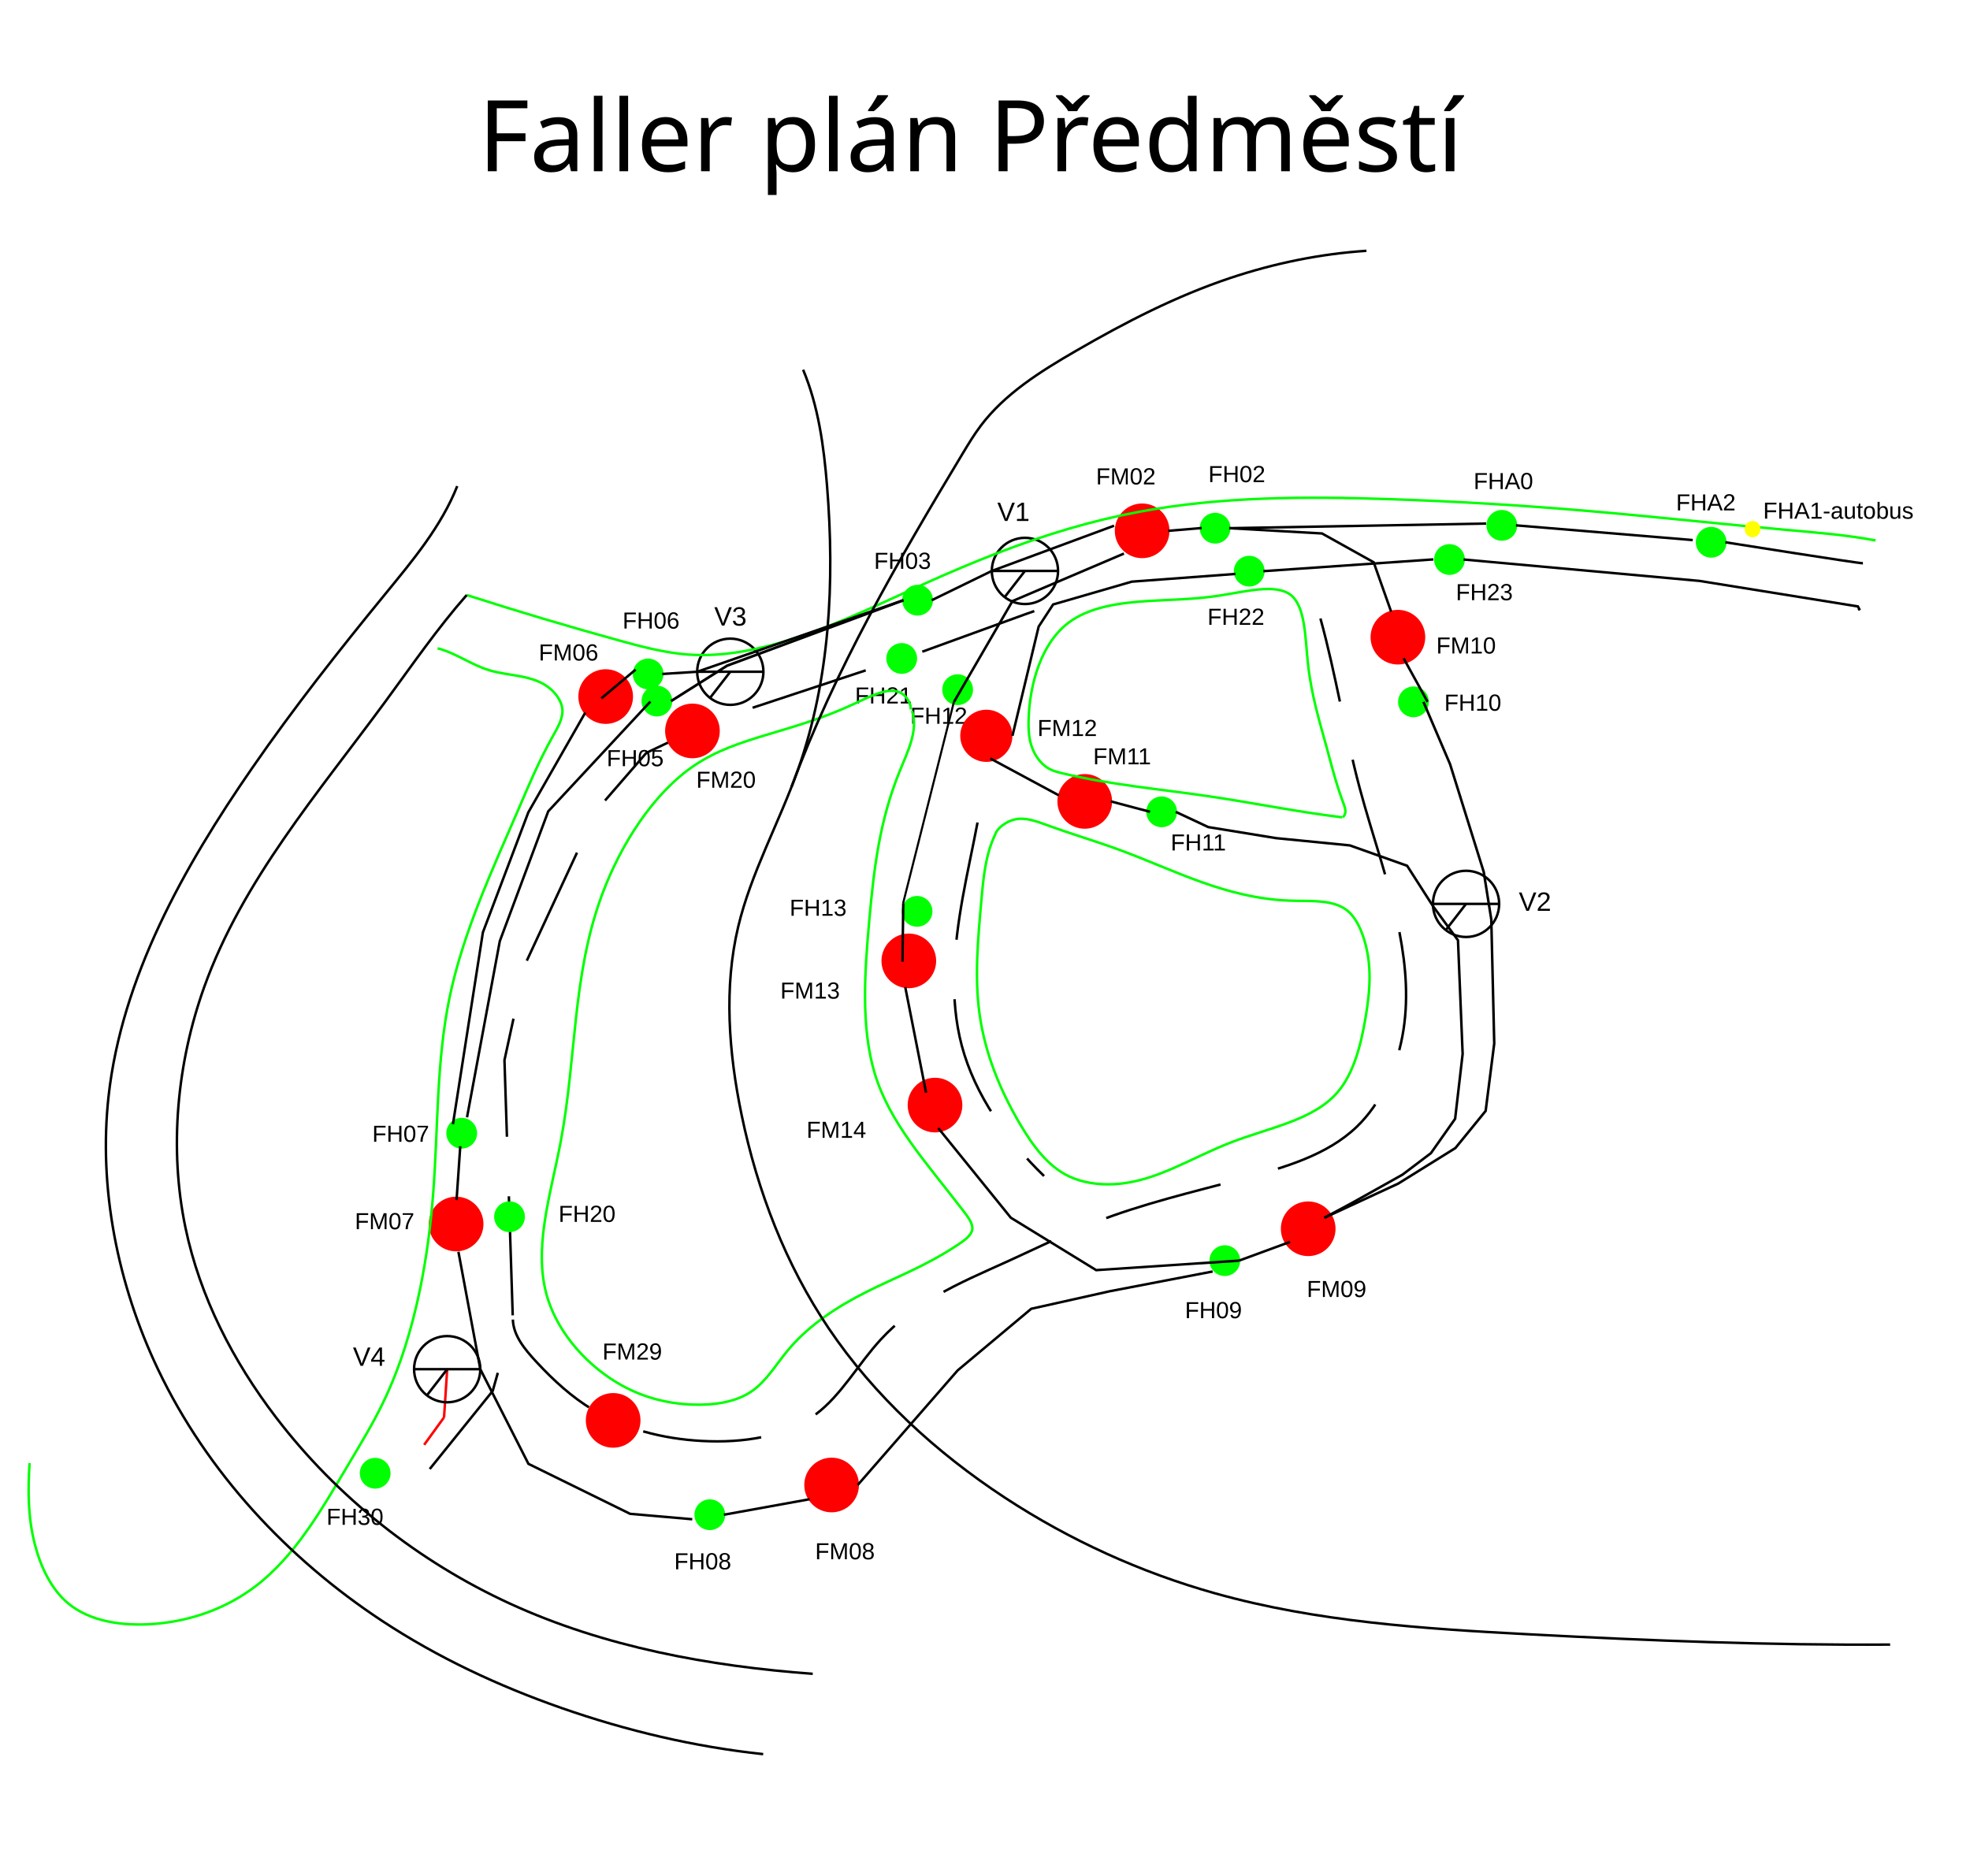
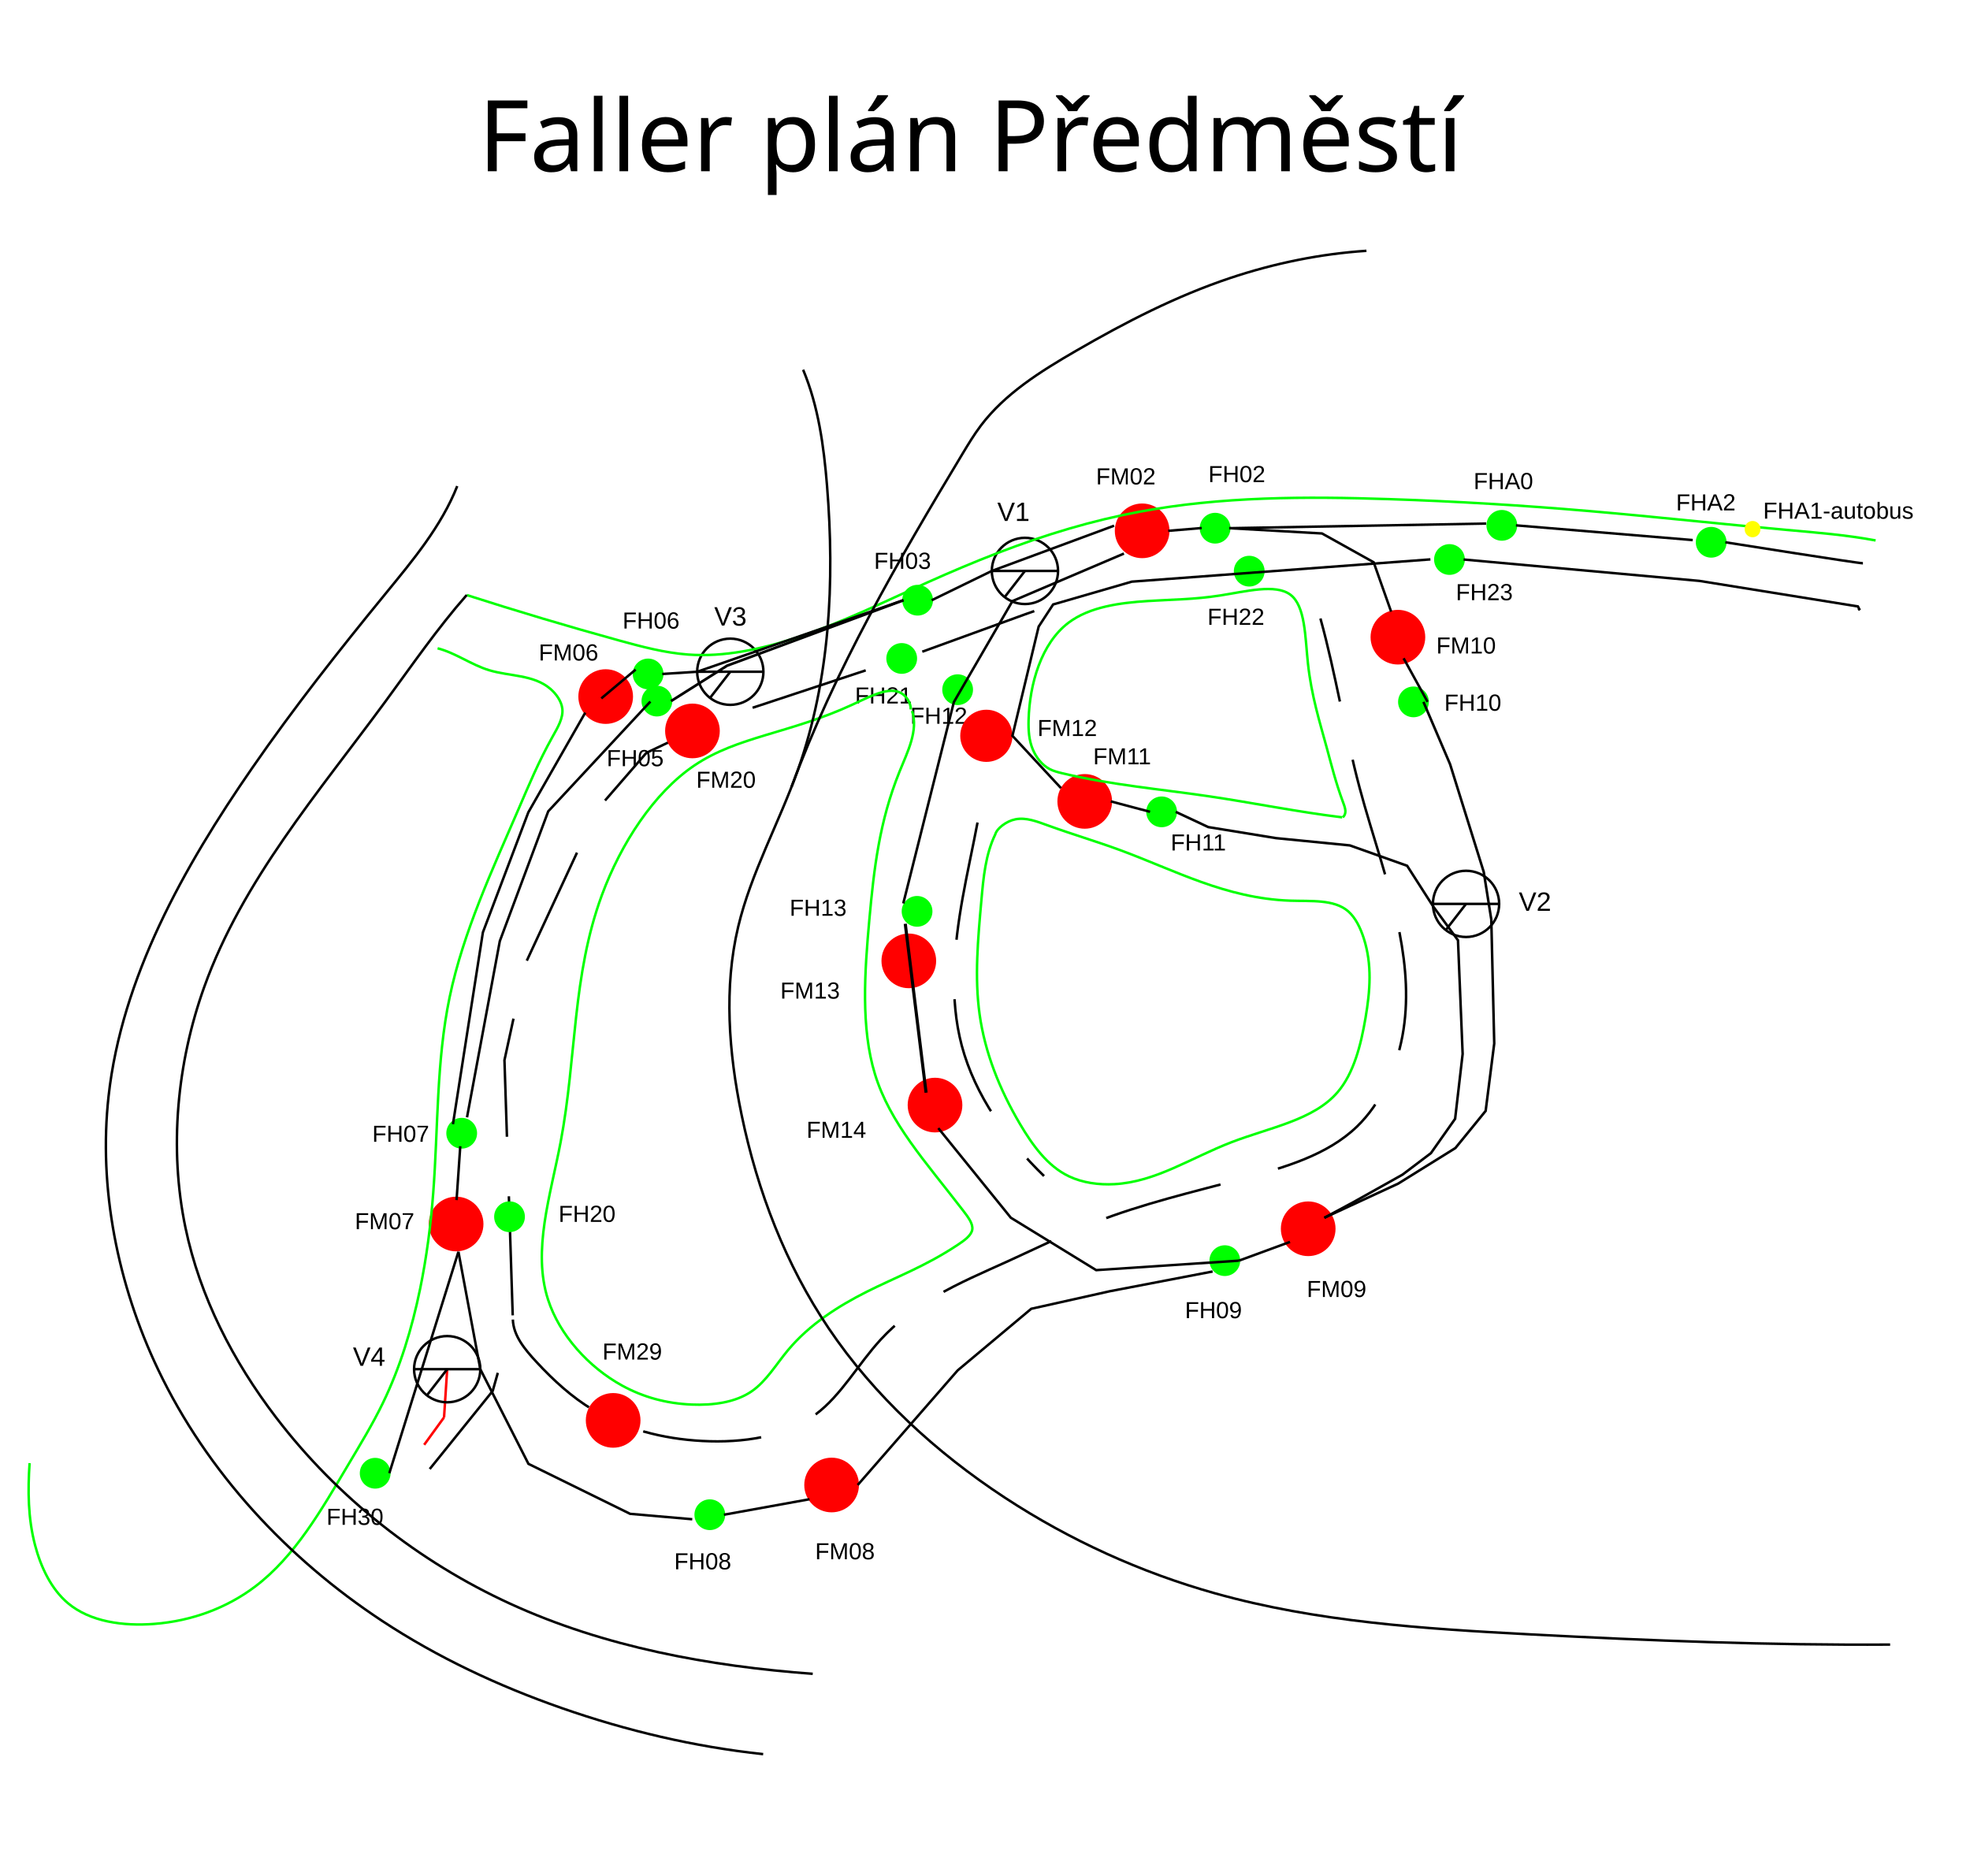
<svg xmlns="http://www.w3.org/2000/svg" id="svg8" version="1.1" viewBox="0 0 210 200" height="200mm" width="210mm">
  <defs id="defs2">
    <marker id="DistanceX" orient="auto" refX="0" refY="0" style="overflow:visible">
      <path d="M 3,-3 -3,3 M 0,-5 V 5" style="stroke:#000000;stroke-width:0.5" id="path833" />
    </marker>
    <pattern id="Hatch" patternUnits="userSpaceOnUse" width="8" height="8" x="0" y="0">
      <path d="M8 4 l-4,4" stroke="#000000" stroke-width="0.25" linecap="square" id="path836" />
      <path d="M6 2 l-4,4" stroke="#000000" stroke-width="0.25" linecap="square" id="path838" />
      <path d="M4 0 l-4,4" stroke="#000000" stroke-width="0.25" linecap="square" id="path840" />
    </pattern>
    <marker id="DistanceX-0" orient="auto" refX="0" refY="0" style="overflow:visible">
      <path d="M 3,-3 -3,3 M 0,-5 V 5" style="stroke:#000000;stroke-width:0.5" id="path868" />
    </marker>
    <pattern id="Hatch-3" patternUnits="userSpaceOnUse" width="8" height="8" x="0" y="0">
      <path d="M8 4 l-4,4" stroke="#000000" stroke-width="0.25" linecap="square" id="path871" />
      <path d="M6 2 l-4,4" stroke="#000000" stroke-width="0.25" linecap="square" id="path873" />
      <path d="M4 0 l-4,4" stroke="#000000" stroke-width="0.25" linecap="square" id="path875" />
    </pattern>
    <symbol id="*Model_Space" />
    <symbol id="*Paper_Space" />
    <symbol id="*Paper_Space0" />
  </defs>
  <g id="layer1" transform="translate(0,-10)">
    <g transform="scale(0.2645833)" id="g847" />
    <g transform="matrix(0.2645833,0,0,0.2645833,-65.98336,42.73292)" id="g883" />
    <g transform="matrix(0.2645833,0,0,0.2645833,-65.98336,42.73292)" id="g885" />
    <path d="m 47.67,155.971 -0.335,5.139" style="fill:none;stroke:#ff0000;stroke-width:0.265" id="path893" />
    <path d="m 47.335,161.11 -2.12,2.922" style="fill:none;stroke:#ff0000;stroke-width:0.265" id="path895" />
    <path d="m 112.787,70.868 a 3.53,3.53 0 1 0 -7.06,0 3.53,3.53 0 1 0 7.06,0 z" style="fill:none;stroke:#000000;stroke-width:0.265" id="path897" />
    <path d="m 112.787,70.868 h -7.06" style="fill:none;stroke:#000000;stroke-width:0.265" id="path899" />
    <path d="m 109.257,70.868 -2.161,2.791" style="fill:none;stroke:#000000;stroke-width:0.265" id="path901" />
    <path d="m 159.809,106.365 a 3.53,3.53 0 1 0 -7.06,0 3.53,3.53 0 1 0 7.06,0 z" style="fill:none;stroke:#000000;stroke-width:0.265" id="path903" />
    <path d="m 159.809,106.365 h -7.06" style="fill:none;stroke:#000000;stroke-width:0.265" id="path905" />
    <path d="m 156.279,106.365 -2.161,2.791" style="fill:none;stroke:#000000;stroke-width:0.265" id="path907" />
    <path d="m 51.2,155.971 a 3.53,3.53 0 1 0 -7.06,0 3.53,3.53 0 1 0 7.06,0 z" style="fill:none;stroke:#000000;stroke-width:0.265" id="path909" />
    <path d="M 51.2,155.971 H 44.141" style="fill:none;stroke:#000000;stroke-width:0.265" id="path911" />
    <path d="m 47.67,155.971 -2.161,2.791" style="fill:none;stroke:#000000;stroke-width:0.265" id="path913" />
    <path d="m 81.379,81.616 a 3.53,3.53 0 1 0 -7.06,0 3.53,3.53 0 1 0 7.06,0 z" style="fill:none;stroke:#000000;stroke-width:0.265" id="path915" />
    <path d="m 81.379,81.616 h -7.06" style="fill:none;stroke:#000000;stroke-width:0.265" id="path917" />
    <path d="m 77.849,81.616 -2.161,2.791" style="fill:none;stroke:#000000;stroke-width:0.265" id="path919" />
    <path d="m 45.809,166.615 6.713,-8.324 2.148,-7.608 -0.895,-27.658 2.238,-10.294 7.608,-16.38 5.281,-6.087 7.34,-3.491 22.198,-7.34 10.831,-3.938 2.99,-1.051" style="fill:none;stroke:#000000;stroke-width:0.265;stroke-dasharray:12.7, 6.35" id="path923" />
    <path d="m 54.67,150.682 c 0.056,1.719 1.274,3.178 2.508,4.51 1.874,2.022 3.785,3.751 5.97,5.075 3.399,2.058 7.461,3.135 11.716,3.358 4.336,0.227 8.872,-0.432 12.089,-2.836 2.741,-2.048 4.525,-5.363 6.94,-7.985 1.711,-1.857 3.739,-3.367 5.895,-4.627 2.459,-1.436 5.086,-2.547 7.687,-3.731 3.06,-1.394 6.084,-2.89 9.179,-4.104 5.102,-2.002 10.396,-3.236 15.895,-4.701 4.409,-1.175 8.95,-2.499 12.089,-5.522 2.546,-2.452 4.171,-6.023 4.851,-9.627 0.697,-3.693 0.401,-7.421 -0.299,-11.045 -1.014,-5.254 -2.878,-10.289 -4.254,-15.448 -1.592,-5.969 -2.531,-12.104 -4.179,-18.06" style="fill:none;stroke:#000000;stroke-width:0.265;stroke-dasharray:12.7, 6.35" id="path933" />
    <path d="m 104.203,97.692 c -0.505,2.679 -1.102,5.315 -1.586,8.022 -0.932,5.219 -1.441,10.703 -0.093,15.765 1.405,5.276 4.828,10.093 8.769,13.899" style="fill:none;stroke:#000000;stroke-width:0.265;stroke-dasharray:12.7, 6.35" id="path935" />
    <path d="m 131.036,66.311 a 1.507,1.507 0 1 0 -3.014,0 1.507,1.507 0 1 0 3.014,0 z" style="fill:#00ff00;stroke:#00ff00;stroke-width:0.265" id="FH02" />
    <path d="m 134.673,70.893 a 1.507,1.507 0 1 0 -3.014,0 1.507,1.507 0 1 0 3.014,0 z" style="fill:#00ff00;fill-opacity:1;stroke:#00ff00;stroke-width:0.265" id="FH22" />
    <path d="m 152.181,84.829 a 1.507,1.507 0 1 0 -3.014,0 1.507,1.507 0 1 0 3.014,0 z" style="fill:#00ff00;stroke:#00ff00;stroke-width:0.265" id="FH10" />
    <path d="m 125.337,96.553 a 1.507,1.507 0 1 0 -3.014,0 1.507,1.507 0 1 0 3.014,0 z" style="fill:#00ff00;stroke:#00ff00;stroke-width:0.265" id="FH11" />
-     <path d="m 99.265,107.161 a 1.507,1.507 0 1 0 -3.014,0 1.507,1.507 0 1 0 3.014,0 z" style="fill:#00ff00;stroke:#00ff00;stroke-width:0.265;fill-opacity:1" id="FH13" />
+     <path d="m 99.265,107.161 a 1.507,1.507 0 1 0 -3.014,0 1.507,1.507 0 1 0 3.014,0 z" style="fill:#00ff00;fill-opacity:1;stroke:#00ff00;stroke-width:0.265" id="FH13" />
    <path d="m 70.597,81.852 a 1.507,1.507 0 1 0 -3.014,0 1.507,1.507 0 1 0 3.014,0 z" style="fill:#00ff00;stroke:#00ff00;stroke-width:0.265" id="FH06" />
    <path d="m 71.532,84.743 a 1.507,1.507 0 1 0 -3.014,0 1.507,1.507 0 1 0 3.014,0 z" style="fill:#00ff00;stroke:#00ff00;stroke-width:0.265" id="FH05" />
    <path d="m 97.628,80.199 h -3.014 z" style="fill:#00ff00;stroke-width:0.265" id="path969" />
    <path d="m 97.628,80.199 a 1.507,1.507 0 1 0 -3.014,0 1.507,1.507 0 1 0 3.014,0 z" style="fill:#00ff00;stroke:#00ff00;stroke-width:0.265" id="FH21" />
    <path d="m 99.323,73.989 h -3.014 z" style="fill:#00ff00;stroke-width:0.265" id="path973" />
    <path d="m 99.323,73.989 a 1.507,1.507 0 1 0 -3.014,0 1.507,1.507 0 1 0 3.014,0 z" style="fill:#00ff00;stroke:#00ff00;stroke-width:0.265" id="FH03" />
    <path d="m 50.723,130.816 a 1.507,1.507 0 1 0 -3.014,0 1.507,1.507 0 1 0 3.014,0 z" style="fill:#00ff00;stroke:#00ff00;stroke-width:0.265" id="FH07" />
    <path d="m 41.501,167.065 a 1.507,1.507 0 1 0 -3.014,0 1.507,1.507 0 1 0 3.014,0 z" style="fill:#00ff00;stroke:#00ff00;stroke-width:0.265" id="FH30" />
    <path d="m 55.822,139.72 a 1.507,1.507 0 1 0 -3.014,0 1.507,1.507 0 1 0 3.014,0 z" style="fill:#00ff00;stroke:#00ff00;stroke-width:0.265" id="FH20" />
    <path d="m 77.172,171.487 a 1.507,1.507 0 1 0 -3.014,0 1.507,1.507 0 1 0 3.014,0 z" style="fill:#00ff00;stroke:#00ff00;stroke-width:0.265" id="FH08" />
    <path d="m 132.071,144.4 a 1.507,1.507 0 1 0 -3.014,0 1.507,1.507 0 1 0 3.014,0 z" style="fill:#00ff00;stroke:#00ff00;stroke-width:0.265" id="FH09" />
    <text x="116.834" y="61.644" style="font-size:2.487px;font-family:Arial;fill:#000000;stroke-width:0.265" id="text999">
      <tspan style="stroke-width:0.265" y="61.644" x="116.834" id="tspan997">FM02</tspan>
    </text>
    <text x="57.429" y="80.413" style="font-size:2.487px;font-family:Arial;fill:#000000;stroke-width:0.265" id="text1003">
      <tspan style="stroke-width:0.265" y="80.413" x="57.429" id="tspan1001">FM06</tspan>
    </text>
    <text x="74.213" y="93.981" style="font-size:2.487px;font-family:Arial;fill:#000000;stroke-width:0.265" id="text1007">
      <tspan style="stroke-width:0.265" y="93.981" x="74.213" id="tspan1005">FM20</tspan>
    </text>
    <text x="110.593" y="88.469" style="font-size:2.487px;font-family:Arial;fill:#000000;stroke-width:0.265" id="text1011">
      <tspan style="stroke-width:0.265" y="88.469" x="110.593" id="tspan1009">FM12</tspan>
    </text>
    <text x="116.527" y="91.488" style="font-size:2.487px;font-family:Arial;fill:#000000;stroke-width:0.265" id="text1015">
      <tspan style="stroke-width:0.265" y="91.488" x="116.527" id="tspan1013">FM11</tspan>
    </text>
    <text x="37.823" y="141.043" style="font-size:2.487px;font-family:Arial;fill:#000000;stroke-width:0.265" id="text1019">
      <tspan style="stroke-width:0.265" y="141.043" x="37.823" id="tspan1017">FM07</tspan>
    </text>
    <text x="64.22" y="154.943" style="font-size:2.487px;font-family:Arial;fill:#000000;stroke-width:0.265" id="text1023">
      <tspan style="stroke-width:0.265" y="154.943" x="64.22" id="tspan1021">FM29</tspan>
    </text>
    <text x="86.891" y="176.236" style="font-size:2.487px;font-family:Arial;fill:#000000;stroke-width:0.265" id="text1027">
      <tspan style="stroke-width:0.265" y="176.236" x="86.891" id="tspan1025">FM08</tspan>
    </text>
    <text x="139.302" y="148.271" style="font-size:2.487px;font-family:Arial;fill:#000000;stroke-width:0.265" id="text1031">
      <tspan style="stroke-width:0.265" y="148.271" x="139.302" id="tspan1029">FM09</tspan>
    </text>
    <text x="153.104" y="79.675" style="font-size:2.487px;font-family:Arial;fill:#000000;stroke-width:0.265" id="text1035">
      <tspan style="stroke-width:0.265" y="79.675" x="153.104" id="tspan1033">FM10</tspan>
    </text>
    <text x="128.805" y="61.402" style="font-size:2.487px;font-family:Arial;fill:#000000;stroke-width:0.265" id="text1039">
      <tspan style="stroke-width:0.265" y="61.402" x="128.805" id="tspan1037">FH02</tspan>
    </text>
    <text x="128.712" y="76.607" style="font-size:2.487px;font-family:Arial;fill:#000000;stroke-width:0.265" id="text1043">
      <tspan style="stroke-width:0.265" y="76.607" x="128.712" id="tspan1041">FH22</tspan>
    </text>
    <text x="153.96" y="85.767" style="font-size:2.487px;font-family:Arial;fill:#000000;stroke-width:0.265" id="text1047">
      <tspan style="stroke-width:0.265" y="85.767" x="153.96" id="tspan1045">FH10</tspan>
    </text>
    <text x="124.794" y="100.674" style="font-size:2.487px;font-family:Arial;fill:#000000;stroke-width:0.265" id="text1051">
      <tspan style="stroke-width:0.265" y="100.674" x="124.794" id="tspan1049">FH11</tspan>
    </text>
    <text x="84.172" y="107.629" style="font-size:2.487px;font-family:Arial;fill:#000000;stroke-width:0.265" id="text1055">
      <tspan style="stroke-width:0.265" y="107.629" x="84.172" id="tspan1053">FH13</tspan>
    </text>
    <text x="91.135" y="84.999" style="font-size:2.487px;font-family:Arial;fill:#000000;stroke-width:0.265" id="text1059">
      <tspan style="stroke-width:0.265" y="84.999" x="91.135" id="tspan1057">FH21</tspan>
    </text>
    <text x="93.171" y="70.637" style="font-size:2.487px;font-family:Arial;fill:#000000;stroke-width:0.265" id="text1063">
      <tspan style="stroke-width:0.265" y="70.637" x="93.171" id="tspan1061">FH03</tspan>
    </text>
    <text x="66.363" y="77.007" style="font-size:2.487px;font-family:Arial;fill:#000000;stroke-width:0.265" id="text1067">
      <tspan style="stroke-width:0.265" y="77.007" x="66.363" id="tspan1065">FH06</tspan>
    </text>
    <text x="64.669" y="91.682" style="font-size:2.487px;font-family:Arial;fill:#000000;stroke-width:0.265" id="text1071">
      <tspan style="stroke-width:0.265" y="91.682" x="64.669" id="tspan1069">FH05</tspan>
    </text>
    <text x="39.678" y="131.726" style="font-size:2.487px;font-family:Arial;fill:#000000;stroke-width:0.265" id="text1075">
      <tspan style="stroke-width:0.265" y="131.726" x="39.678" id="tspan1073">FH07</tspan>
    </text>
    <text x="59.538" y="140.268" style="font-size:2.487px;font-family:Arial;fill:#000000;stroke-width:0.265" id="text1079">
      <tspan style="stroke-width:0.265" y="140.268" x="59.538" id="tspan1077">FH20</tspan>
    </text>
    <text x="34.799" y="172.561" style="font-size:2.487px;font-family:Arial;fill:#000000;stroke-width:0.265" id="text1083">
      <tspan style="stroke-width:0.265" y="172.561" x="34.799" id="tspan1081">FH30</tspan>
    </text>
    <text x="71.868" y="177.301" style="font-size:2.487px;font-family:Arial;fill:#000000;stroke-width:0.265" id="text1087">
      <tspan style="stroke-width:0.265" y="177.301" x="71.868" id="tspan1085">FH08</tspan>
    </text>
    <text x="126.311" y="150.528" style="font-size:2.487px;font-family:Arial;fill:#000000;stroke-width:0.265" id="text1091">
      <tspan style="stroke-width:0.265" y="150.528" x="126.311" id="tspan1089">FH09</tspan>
    </text>
    <text x="155.191" y="73.986" style="font-size:2.487px;font-family:Arial;fill:#000000;stroke-width:0.265" id="text1095">
      <tspan style="stroke-width:0.265" y="73.986" x="155.191" id="tspan1093">FH23</tspan>
    </text>
    <path d="m 156.019,69.65 a 1.507,1.507 0 1 0 -3.014,0 1.507,1.507 0 1 0 3.014,0 z" style="fill:#00ff00;stroke:#00ff00;stroke-width:0.265" id="FH23" />
    <text x="83.18" y="116.462" style="font-size:2.487px;font-family:Arial;fill:#000000;stroke-width:0.265" id="text1103">
      <tspan style="stroke-width:0.265" y="116.462" x="83.18" id="tspan1101">FM13</tspan>
    </text>
    <path d="m 103.591,83.529 a 1.507,1.507 0 1 0 -3.014,0 1.507,1.507 0 1 0 3.014,0 z" style="fill:#00ff00;stroke:#00ff00;stroke-width:0.265" id="FH12" />
    <text x="97.033" y="87.165" style="font-size:2.487px;font-family:Arial;fill:#000000;stroke-width:0.265" id="text1111">
      <tspan style="stroke-width:0.265" y="87.165" x="97.033" id="tspan1109">FH12</tspan>
    </text>
    <path d="m 124.533,66.593 a 2.781,2.781 0 1 0 -5.563,0 2.781,2.781 0 1 0 5.563,0 z" style="fill:#ff0000;stroke:#ff0000;stroke-width:0.265" id="FM02" />
    <path d="m 67.347,84.263 a 2.781,2.781 0 1 0 -5.563,0 2.781,2.781 0 1 0 5.563,0 z" style="fill:#ff0000;stroke:#ff0000;stroke-width:0.265" id="FM06" />
    <path d="m 76.596,87.927 a 2.781,2.781 0 1 0 -5.563,0 2.781,2.781 0 1 0 5.563,0 z" style="fill:#ff0000;stroke:#ff0000;stroke-width:0.265" id="FM20" />
    <path d="m 51.403,140.494 a 2.781,2.781 0 1 0 -5.563,0 2.781,2.781 0 1 0 5.563,0 z" style="fill:#ff0000;stroke:#ff0000;stroke-width:0.265" id="FM07" />
    <path d="m 68.143,161.43 a 2.781,2.781 0 1 0 -5.563,0 2.781,2.781 0 1 0 5.563,0 z" style="fill:#ff0000;stroke:#ff0000;stroke-width:0.265" id="FM29" />
    <path d="m 91.43,168.319 a 2.781,2.781 0 1 0 -5.563,0 2.781,2.781 0 1 0 5.563,0 z" style="fill:#ff0000;stroke:#ff0000;stroke-width:0.265" id="FM08" />
    <path d="m 142.234,141.002 a 2.781,2.781 0 1 0 -5.563,0 2.781,2.781 0 1 0 5.563,0 z" style="fill:#ff0000;stroke:#ff0000;stroke-width:0.265" id="FM09" />
    <path d="m 151.797,77.931 a 2.781,2.781 0 1 0 -5.563,0 2.781,2.781 0 1 0 5.563,0 z" style="fill:#ff0000;stroke:#ff0000;stroke-width:0.265" id="FM10" />
    <path d="m 118.414,95.438 a 2.781,2.781 0 1 0 -5.563,0 2.781,2.781 0 1 0 5.563,0 z" style="fill:#ff0000;stroke:#ff0000;stroke-width:0.265" id="FM11" />
    <path d="m 107.925,88.446 a 2.781,2.781 0 0 0 -5.563,0 2.781,2.781 0 0 0 5.563,0 z" style="fill:#ff0000;stroke-width:0.265" id="FM12" />
    <path d="m 99.659,112.441 a 2.781,2.781 0 1 0 -5.563,0 2.781,2.781 0 1 0 5.563,0 z" style="fill:#ff0000;stroke:#ff0000;stroke-width:0.265" id="FM13" />
    <path d="m 46.647,79.116 c 1.923,0.494 3.565,1.748 5.48,2.332 2.195,0.67 4.749,0.461 6.53,1.982 0.642,0.549 1.183,1.322 1.283,2.099 0.13,1.013 -0.491,2.033 -1.049,3.032 -1.479,2.647 -2.517,5.148 -3.615,7.696 -2.758,6.4 -5.897,13.097 -7.346,20.056 -1.421,6.824 -1.218,13.901 -1.749,20.872 -0.263,3.445 -0.705,6.864 -1.404,10.256 -0.862,4.182 -2.114,8.322 -3.96,12.132 -1.102,2.276 -2.416,4.433 -3.731,6.646 -2.814,4.733 -5.636,9.72 -9.911,12.943 -3,2.261 -6.715,3.653 -10.728,3.965 -3.324,0.258 -6.853,-0.226 -9.212,-2.215 -1.768,-1.491 -2.88,-3.828 -3.498,-6.18 -0.763,-2.903 -0.775,-5.83 -0.583,-8.745" style="fill:none;stroke:#00ff00;stroke-width:0.265" id="path1197" />
    <path d="m 49.751,73.437 c 5.388,1.729 10.779,3.339 16.269,4.851 2.414,0.665 4.847,1.31 7.313,1.493 3.854,0.285 7.79,-0.562 11.524,-1.787 4.863,-1.595 9.382,-3.829 13.999,-5.9 4.924,-2.209 9.96,-4.231 15.149,-5.746 2.458,-0.718 4.95,-1.322 7.463,-1.791 8.735,-1.632 17.724,-1.638 26.642,-1.343 7.123,0.235 14.2,0.663 21.268,1.269 7.038,0.603 14.066,1.384 21.119,2.015 3.161,0.283 6.328,0.535 9.443,1.119" style="fill:none;stroke:#00ff00;stroke-width:0.265" id="path1201" />
    <path d="m 106.105,98.933 c -1.058,2.171 -1.274,4.636 -1.493,7.089 -0.366,4.107 -0.738,8.183 -0.187,12.127 0.565,4.04 2.101,7.943 4.291,11.66 1.35,2.29 2.948,4.51 5.224,5.597 1.463,0.699 3.206,0.929 4.851,0.84 4.435,-0.241 8.149,-2.806 12.5,-4.478 4.088,-1.571 8.738,-2.353 11.287,-5.317 1.731,-2.013 2.493,-5.032 2.985,-7.929 0.493,-2.903 0.716,-5.685 -0.187,-8.489 -0.355,-1.104 -0.885,-2.212 -1.679,-2.892 -1.485,-1.272 -3.894,-1.043 -6.157,-1.119 -6.863,-0.233 -12.385,-3.278 -18.19,-5.41 -2.472,-0.908 -4.996,-1.651 -7.649,-2.612 -1.153,-0.418 -2.33,-0.876 -3.451,-0.653 -0.493,0.098 -0.975,0.328 -1.399,0.653 -0.35,0.268 -0.661,0.6 -0.778,1.008" style="fill:none;stroke:#00ff00;stroke-width:0.265" id="path1203" />
    <path d="m 143.08,97.138 c -4.75,-0.576 -9.454,-1.541 -14.179,-2.239 -5.222,-0.771 -10.471,-1.215 -15.672,-2.463 -0.464,-0.111 -0.928,-0.229 -1.343,-0.448 -0.807,-0.425 -1.432,-1.231 -1.791,-2.09 -0.414,-0.987 -0.477,-2.043 -0.448,-3.134 0.102,-3.865 1.358,-8.182 4.254,-10.373 2.258,-1.709 5.514,-2.125 8.433,-2.313 2.599,-0.168 4.931,-0.155 7.761,-0.597 2.713,-0.424 5.885,-1.266 7.463,-0.075 1.596,1.205 1.562,4.49 1.866,7.313 0.373,3.461 1.253,6.23 2.015,9.03 0.494,1.815 0.938,3.643 1.716,5.746 0.187,0.506 0.394,1.029 0.153,1.436 -0.044,0.075 -0.104,0.146 -0.172,0.203" style="fill:none;stroke:#00ff00;stroke-width:0.265" id="path1205" />
    <path d="m 97.077,85.638 c 0.033,-0.512 -0.248,-1.059 -0.597,-1.418 -1.287,-1.321 -3.498,-0.074 -5.597,0.896 -6.693,3.093 -12.251,3.376 -16.866,6.492 -4.331,2.925 -7.831,8.346 -9.851,13.806 -3.181,8.598 -2.692,17.292 -4.403,26.343 -1.079,5.708 -3.032,11.559 -1.343,16.791 1.215,3.764 4.315,7.207 7.91,9.179 2.272,1.246 4.742,1.905 7.388,2.015 2.271,0.095 4.673,-0.214 6.418,-1.418 1.558,-1.075 2.593,-2.863 3.881,-4.403 2.282,-2.73 5.359,-4.682 8.358,-6.194 3.147,-1.586 6.209,-2.687 9.701,-5 0.726,-0.481 1.471,-1.014 1.567,-1.642 0.095,-0.618 -0.441,-1.327 -0.97,-2.015 -4.099,-5.328 -7.813,-9.367 -9.403,-14.552 -1.515,-4.939 -1.103,-10.918 -0.597,-16.492 0.492,-5.428 1.073,-10.472 3.209,-15.746 0.881,-2.176 2.027,-4.391 1.343,-6.492" style="fill:none;stroke:#00ff00;stroke-width:0.265" id="path1207" />
    <g transform="matrix(0.2645833,0,0,0.2645833,-86.35417,58.41299)" id="g1219">
      <path id="path1211" style="fill:none;stroke:#000000" d="m 649.95,-34.002 c 6.145,14.703 8.337,30.709 9.64,46.825 3.134,38.736 1.137,78.113 -11.706,114.308 -7.576,21.351 -18.926,41.595 -24.101,63.352 -5.785,24.317 -3.856,50.522 1.377,75.746 6.421,30.952 17.818,60.427 35.119,86.075 18.308,27.142 43.228,49.999 70.926,68.172 26.202,17.191 54.89,30.189 84.698,38.562 40.927,11.496 83.965,14.273 126.703,16.526 48.617,2.563 96.845,4.447 145.295,4.132" />
      <path id="path1213" style="fill:none;stroke:#000000" d="m 645.311,134.012 c 17.424,-47.141 42.805,-90.849 68.853,-134.134 2.325,-3.863 4.655,-7.723 7.333,-11.282 9.716,-12.911 24.02,-21.872 38.359,-30.18 20.164,-11.682 40.396,-22.073 62.051,-29.333 17.697,-5.933 36.344,-9.777 55,-11" />
      <path id="path1215" style="fill:none;stroke:#000000" d="m 653.826,491.473 c -41.591,-3.065 -83.784,-10.769 -121.883,-28.233 -36.712,-16.828 -69.622,-42.717 -94.339,-75.058 -17.366,-22.722 -30.686,-48.629 -36.496,-76.435 -6.68,-31.971 -3.431,-66.451 7.575,-97.093 15.392,-42.856 45.955,-78.203 72.992,-114.997 10.708,-14.572 20.863,-29.372 32.737,-42.875" />
      <path id="path1217" style="fill:none;stroke:#000000" d="m 633.856,523.837 c -27.628,-2.946 -54.946,-9.396 -81.255,-18.592 -25.37,-8.868 -49.803,-20.289 -72.303,-35.119 -37.953,-25.015 -70.407,-59.727 -90.207,-101.225 -16.351,-34.27 -24.072,-73.168 -19.969,-110.177 5.287,-47.698 30.212,-92.258 57.843,-132.212 16.929,-24.48 34.874,-47.231 53.711,-70.238 11.108,-13.566 22.526,-27.222 28.921,-43.382" />
    </g>
    <text id="text1883" y="28.257" x="50.967" style="font-style:normal;font-weight:normal;font-size:10.583px;line-height:125%;font-family:sans-serif;letter-spacing:0px;word-spacing:0px;fill:#000000;fill-opacity:1;stroke:none;stroke-width:0.265px;stroke-linecap:butt;stroke-linejoin:miter;stroke-opacity:1" xml:space="preserve">
      <tspan style="stroke-width:0.265px" y="28.257" x="50.967" id="tspan1881">Faller plán Předměstí</tspan>
    </text>
    <text id="text1899" y="76.693" x="76.135" style="font-style:normal;font-weight:normal;font-size:2.822px;line-height:125%;font-family:sans-serif;letter-spacing:0px;word-spacing:0px;fill:#000000;fill-opacity:1;stroke:none;stroke-width:0.265px;stroke-linecap:butt;stroke-linejoin:miter;stroke-opacity:1" xml:space="preserve">
      <tspan style="font-style:normal;font-variant:normal;font-weight:normal;font-stretch:normal;font-size:2.822px;font-family:Arial;-inkscape-font-specification:Arial;stroke-width:0.265px" y="76.693" x="76.135" id="tspan1897">V3</tspan>
    </text>
    <text xml:space="preserve" style="font-style:normal;font-weight:normal;font-size:2.822px;line-height:125%;font-family:sans-serif;letter-spacing:0px;word-spacing:0px;fill:#000000;fill-opacity:1;stroke:none;stroke-width:0.265px;stroke-linecap:butt;stroke-linejoin:miter;stroke-opacity:1" x="106.307" y="65.542" id="text1899-8">
      <tspan id="tspan1897-2" x="106.307" y="65.542" style="font-style:normal;font-variant:normal;font-weight:normal;font-stretch:normal;font-size:2.822px;font-family:Arial;-inkscape-font-specification:Arial;stroke-width:0.265px">V1</tspan>
    </text>
    <text xml:space="preserve" style="font-style:normal;font-weight:normal;font-size:2.822px;line-height:125%;font-family:sans-serif;letter-spacing:0px;word-spacing:0px;fill:#000000;fill-opacity:1;stroke:none;stroke-width:0.265px;stroke-linecap:butt;stroke-linejoin:miter;stroke-opacity:1" x="161.899" y="107.102" id="text1899-4">
      <tspan id="tspan1897-0" x="161.899" y="107.102" style="font-style:normal;font-variant:normal;font-weight:normal;font-stretch:normal;font-size:2.822px;font-family:Arial;-inkscape-font-specification:Arial;stroke-width:0.265px">V2</tspan>
    </text>
    <text xml:space="preserve" style="font-style:normal;font-weight:normal;font-size:2.822px;line-height:125%;font-family:sans-serif;letter-spacing:0px;word-spacing:0px;fill:#000000;fill-opacity:1;stroke:none;stroke-width:0.265px;stroke-linecap:butt;stroke-linejoin:miter;stroke-opacity:1" x="37.619" y="155.612" id="text1899-84">
      <tspan id="tspan1897-1" x="37.619" y="155.612" style="font-style:normal;font-variant:normal;font-weight:normal;font-stretch:normal;font-size:2.822px;font-family:Arial;-inkscape-font-specification:Arial;stroke-width:0.265px">V4</tspan>
    </text>
    <text x="85.974" y="131.307" style="font-size:2.487px;font-family:Arial;fill:#000000;stroke-width:0.265" id="text1103-3">
      <tspan style="stroke-width:0.265" y="131.307" x="85.974" id="tspan1101-6">FM14</tspan>
    </text>
    <path d="m 102.453,127.815 a 2.781,2.781 0 1 0 -5.563,0 2.781,2.781 0 1 0 5.563,0 z" style="fill:#ff0000;stroke:#ff0000;stroke-width:0.265" id="FM14" />
    <path d="m 161.601,66.009 a 1.507,1.507 0 1 0 -3.014,0 1.507,1.507 0 1 0 3.014,0 z" style="fill:#00ff00;stroke:#00ff00;stroke-width:0.265" id="FHA0" />
    <path d="m 183.918,67.813 a 1.507,1.507 0 1 0 -3.014,0 1.507,1.507 0 1 0 3.014,0 z" style="fill:#00ff00;stroke:#00ff00;stroke-width:0.265" id="FHA2" />
    <text x="157.082" y="62.143" style="font-size:2.487px;font-family:Arial;fill:#000000;stroke-width:0.265" id="text1039-7">
      <tspan style="stroke-width:0.265" y="62.143" x="157.082" id="tspan1037-5">FHA0</tspan>
    </text>
    <text x="178.664" y="64.415" style="font-size:2.487px;font-family:Arial;fill:#000000;stroke-width:0.265" id="text1039-3">
      <tspan style="stroke-width:0.265" y="64.415" x="178.664" id="tspan1037-56">FHA2</tspan>
    </text>
    <path d="m 187.66,66.41 a 0.839,0.839 0 1 0 -1.677,0 0.839,0.839 0 1 0 1.677,0 z" style="fill:#ffff00;fill-opacity:1;stroke:none;stroke-width:0.147;stroke-opacity:1" id="FHA1" />
    <text x="187.947" y="65.299" style="font-size:2.487px;font-family:Arial;fill:#000000;stroke-width:0.265" id="text1039-3-9">
      <tspan style="stroke-width:0.265" y="65.299" x="187.947" id="tspan1037-56-1">FHA1-autobus</tspan>
    </text>
    <path style="fill:none;stroke:#000000;stroke-width:0.265px;stroke-linecap:butt;stroke-linejoin:miter;stroke-opacity:1" d="m 198.586,70.051 c -0.571,0 -14.667,-2.238 -14.667,-2.238" id="path166" />
    <path style="fill:none;stroke:#000000;stroke-width:0.265px;stroke-linecap:butt;stroke-linejoin:miter;stroke-opacity:1" d="M 180.443,67.577 161.601,66.009" id="FHA2FHA0" />
    <path style="fill:none;stroke:#000000;stroke-width:0.265px;stroke-linecap:butt;stroke-linejoin:miter;stroke-opacity:1" d="m 158.422,65.818 -27.387,0.493" id="FHA0FH02" />
    <path style="fill:none;stroke:#000000;stroke-width:0.265px;stroke-linecap:butt;stroke-linejoin:miter;stroke-opacity:1" d="m 128.104,66.293 -3.57,0.3" id="FH02FM02" />
-     <path style="fill:none;stroke:#000000;stroke-width:0.221px;stroke-linecap:butt;stroke-linejoin:miter;stroke-opacity:1" d="M 101.679,84.855 96.262,106.328" id="FH12FH13" />
-     <path style="fill:none;stroke:#000000;stroke-width:0.265px;stroke-linecap:butt;stroke-linejoin:miter;stroke-opacity:1" d="m 96.288,106.318 -0.087,6.21" id="FH13FM13" />
-     <path style="fill:none;stroke:#000000;stroke-width:0.265px;stroke-linecap:butt;stroke-linejoin:miter;stroke-opacity:1" d="m 96.5,115.245 2.22,11.25" id="FM13FM14" />
+     <path style="fill:none;stroke:#000000;stroke-width:0.335px;stroke-linecap:butt;stroke-linejoin:miter;stroke-opacity:1" d="m 96.5,108.486 2.22,18.009" id="FH13FM14" />
    <path style="fill:none;stroke:#000000;stroke-width:0.265px;stroke-linecap:butt;stroke-linejoin:miter;stroke-opacity:1" d="m 100.021,130.274 7.73,9.549 9.101,5.589 15.219,-1.011" id="FM14FH09" />
    <path style="fill:none;stroke:#000000;stroke-width:0.265px;stroke-linecap:butt;stroke-linejoin:miter;stroke-opacity:1" d="m 132.071,144.4 5.441,-1.998" id="FH09FM09" />
    <path style="fill:none;stroke:#000000;stroke-width:0.265px;stroke-linecap:butt;stroke-linejoin:miter;stroke-opacity:1" d="M 152.181,84.829 149.621,80.177" id="FH10FM10" />
    <path style="fill:none;stroke:#000000;stroke-width:0.265px;stroke-linecap:butt;stroke-linejoin:miter;stroke-opacity:1" d="m 148.292,75.207 -1.86,-5.262 -5.51,-3.072 -9.887,-0.562" id="FM10FH02" />
    <path style="fill:none;stroke:#000000;stroke-width:0.265px;stroke-linecap:butt;stroke-linejoin:miter;stroke-opacity:1" d="m 122.595,96.549 -4.181,-1.111" id="FH11FM11" />
-     <path style="fill:none;stroke:#000000;stroke-width:0.265px;stroke-linecap:butt;stroke-linejoin:miter;stroke-opacity:1" d="m 107.925,88.446 2.794,-11.64 1.542,-2.363 8.391,-2.432 11.043,-0.823 v 0 0" id="FM12FH22" />
-     <path style="fill:none;stroke:#000000;stroke-width:0.265px;stroke-linecap:butt;stroke-linejoin:miter;stroke-opacity:1" d="M 134.673,70.893 152.793,69.639" id="FH22FH23" />
+     <path style="fill:none;stroke:#000000;stroke-width:0.265px;stroke-linecap:butt;stroke-linejoin:miter;stroke-opacity:1" d="m 113.097,94.018 c 0,0 0,0 -5.172,-5.572 l 2.794,-11.64 1.542,-2.363 8.391,-2.432 11.043,-0.823 v 0 0 l 20.784,-1.551" id="FM11FH23" />
    <path style="fill:none;stroke:#000000;stroke-width:0.265px;stroke-linecap:butt;stroke-linejoin:miter;stroke-opacity:1" d="m 156.019,69.65 25.132,2.281 16.899,2.722 0.204,0.392 -0.146,-0.155" id="path216" />
-     <path style="fill:none;stroke:#000000;stroke-width:0.265px;stroke-linecap:butt;stroke-linejoin:miter;stroke-opacity:1" d="m 112.872,94.794 -7.299,-3.928" id="FM11FM12" />
    <path style="fill:none;stroke:#000000;stroke-width:0.265px;stroke-linecap:butt;stroke-linejoin:miter;stroke-opacity:1" d="M 67.759,81.385 64.097,84.459" id="FH06FM06" />
    <path style="fill:none;stroke:#000000;stroke-width:0.265px;stroke-linecap:butt;stroke-linejoin:miter;stroke-opacity:1" d="m 69.33,84.795 -10.889,11.702 -5.163,13.841 -3.494,18.781" id="FH05FH07" />
    <path style="fill:none;stroke:#000000;stroke-width:0.265px;stroke-linecap:butt;stroke-linejoin:miter;stroke-opacity:1" d="M 62.387,85.978 56.32,96.603 51.477,109.397 48.284,129.853" id="FM06FH07" />
    <path style="fill:none;stroke:#000000;stroke-width:0.265px;stroke-linecap:butt;stroke-linejoin:miter;stroke-opacity:1" d="m 49.064,132.202 -0.395,5.741" id="FH07FM07" />
    <path style="fill:none;stroke:#000000;stroke-width:0.265px;stroke-linecap:butt;stroke-linejoin:miter;stroke-opacity:1" d="m 77.172,171.487 9.12,-1.651" id="FH08FM08" />
    <path style="fill:none;stroke:#000000;stroke-width:0.265px;stroke-linecap:butt;stroke-linejoin:miter;stroke-opacity:1" d="m 91.43,168.319 10.657,-12.221 7.841,-6.566 8.364,-1.868 10.971,-2.107" id="FM08FH09" />
-     <path style="fill:none;stroke:#000000;stroke-width:0.267px;stroke-linecap:butt;stroke-linejoin:miter;stroke-opacity:1" d="m 119.811,69.017 -11.884,5.065 -6.248,10.772" id="FM02FH12" />
+     <path style="fill:none;stroke:#000000;stroke-width:0.267px;stroke-linecap:butt;stroke-linejoin:miter;stroke-opacity:1" d="m 119.811,69.017 -11.884,5.065 -6.248,10.772 -5.391,21.463" id="FM02FH13" />
    <path style="fill:none;stroke:#000000;stroke-width:0.265px;stroke-linecap:butt;stroke-linejoin:miter;stroke-opacity:1" d="M 118.76,66.046 105.727,70.868 99.323,73.989" id="FM02FH03" />
    <path style="fill:none;stroke:#000000;stroke-width:0.265px;stroke-linecap:butt;stroke-linejoin:miter;stroke-opacity:1" d="m 48.867,143.452 2.333,12.519 5.132,10.093 10.838,5.329 6.625,0.577" id="FM07FH08" />
    <path style="fill:none;stroke:#000000;stroke-width:0.265px;stroke-linecap:butt;stroke-linejoin:miter;stroke-opacity:1" d="m 96.309,73.989 -21.99,7.628 -3.722,0.236" id="FH03FH06" />
    <path style="fill:none;stroke:#000000;stroke-width:0.283px;stroke-linecap:butt;stroke-linejoin:miter;stroke-opacity:1" d="m 96.309,73.989 -18.799,6.979 -5.978,3.775" id="FH03FH05" />
    <path style="fill:none;stroke:#000000;stroke-width:0.27px;stroke-linecap:butt;stroke-linejoin:miter;stroke-opacity:1" d="m 151.738,84.829 2.838,6.644 3.587,11.481 0.807,5.072 0.314,13.223 -0.915,7.188 -3.224,3.958 -6.098,3.792 -7.876,3.644 v 0 0" id="FM09FH10" />
    <path style="fill:none;stroke:#000000;stroke-width:0.268px;stroke-linecap:butt;stroke-linejoin:miter;stroke-opacity:1" d="m 141.172,139.829 3.014,-1.619 5.317,-2.978 3.032,-2.293 2.58,-3.663 0.801,-6.912 -0.497,-12.12 -2.67,-3.646 -2.751,-4.297 -6.108,-2.171 -7.862,-0.774 -7.229,-1.179 -3.461,-1.621" id="FM09FH11" />
+     <path style="fill:none;stroke:#000000;stroke-width:0.265px;stroke-linecap:butt;stroke-linejoin:miter;stroke-opacity:1" d="m 48.867,143.452 -7.366,23.613" id="FM07FH30" />
  </g>
</svg>
